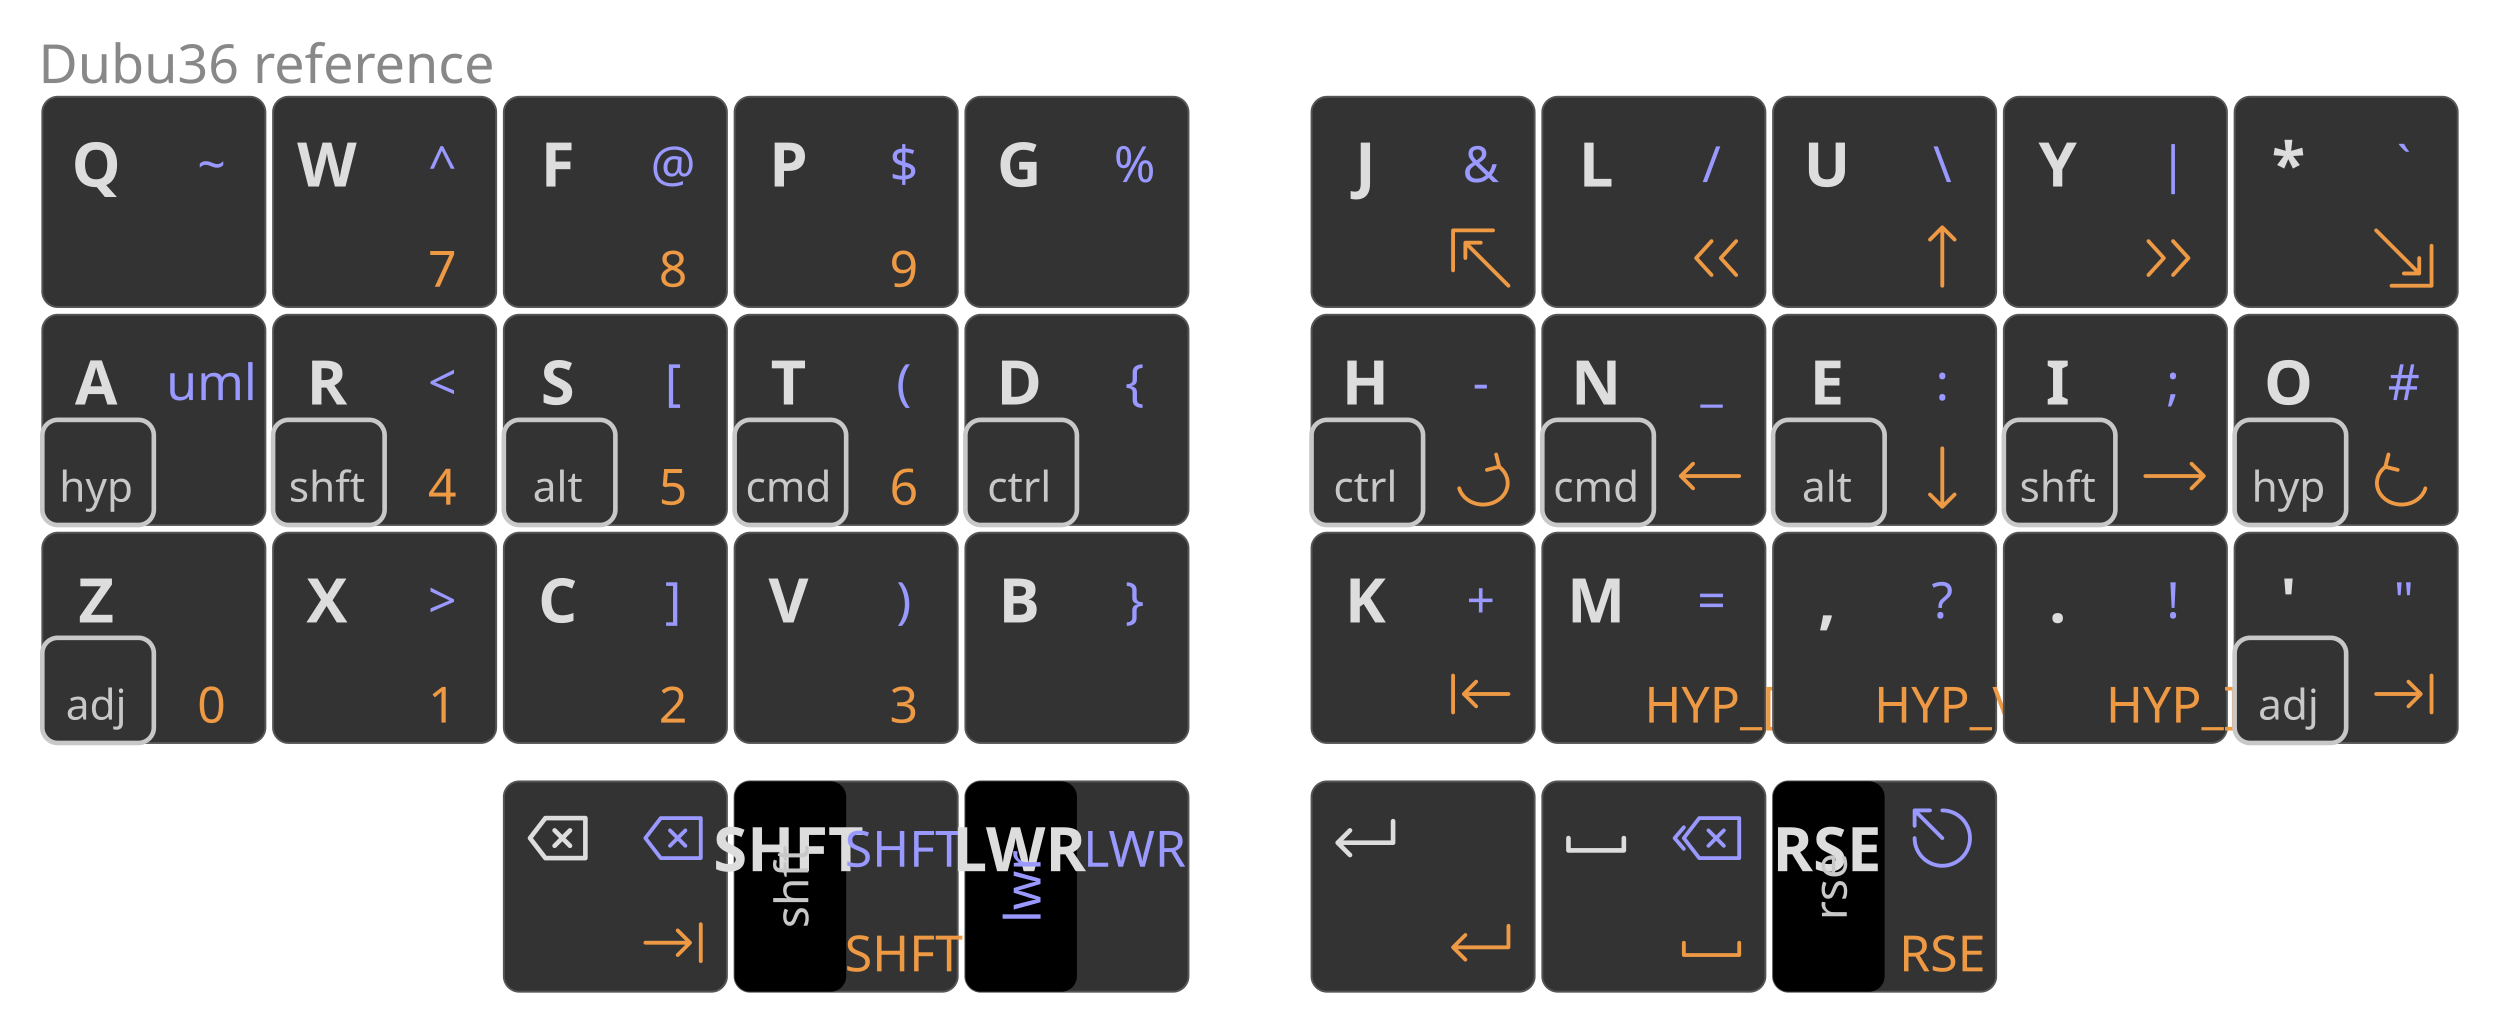
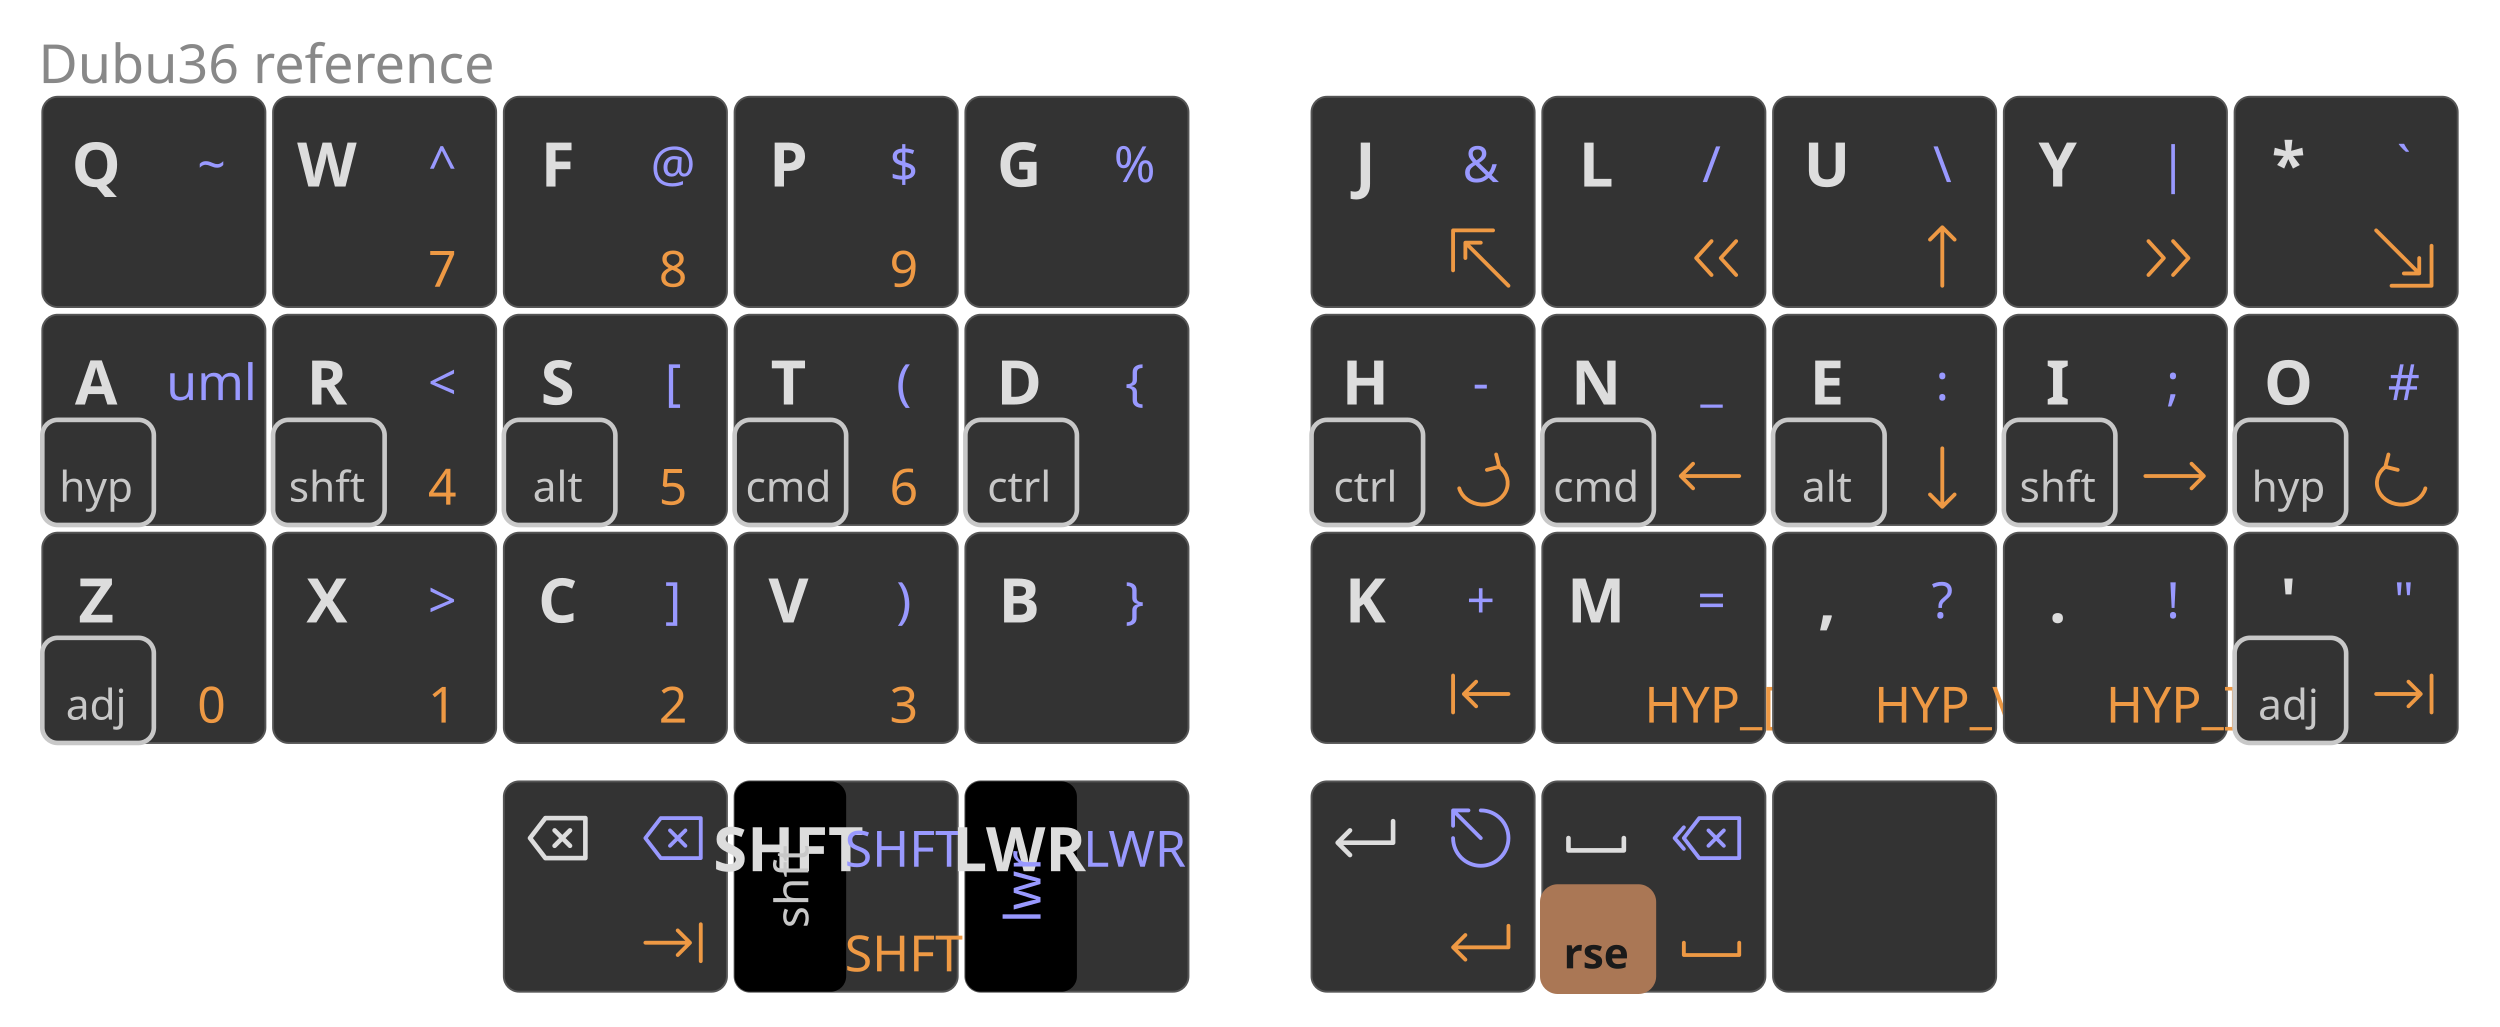
<svg xmlns="http://www.w3.org/2000/svg" class="keymap" width="650" height="267" viewBox="-10 -24 650.0 266.68">
  <style>svg.keymap { background: #1e1e2e; font-family: sans-serif; }
    rect.keycap { fill: #333333; stroke: #555555; stroke-width: 0.5px; }
    text { fill: #c8c8c8; text-anchor: middle; dominant-baseline: central; }
    text.base { font-size: 16px; font-weight: 600; fill: #dddddd; }
    text.hold { font-size: 11px; }
    text.sym { font-size: 13px; fill: #9999ff; }
    text.num { font-size: 13px; fill: #ee9944; }
    text.oneshot { font-size: 12px; font-weight: 600; }
    use.glyph { fill: none; stroke: #c8c8c8; stroke-width: 2.5px;
                stroke-linecap: round; stroke-linejoin: round; }
    use.glyph.base { stroke: #dddddd; stroke-width: 3px; }
    use.glyph.sym { stroke: #9999ff; }
    use.glyph.num { stroke: #ee9944; }
    rect.hold-box { stroke-width: 1.2px; }
    rect.hold-box.tap-preferred.mod { fill: none; stroke: #c8c8c8; }
    rect.hold-box.tap-preferred.sym { fill: none; stroke: #9999ff; }
    rect.hold-box.tap-preferred.nav { fill: none; stroke: #ee9944; }
    rect.hold-box.hold-preferred.mod { fill: #666666; stroke: #666666; }
    rect.hold-box.hold-preferred.sym { fill: #6666bb; stroke: #6666bb; }
    rect.hold-box.hold-preferred.nav { fill: #aa7755; stroke: #aa7755; }
    rect.hold-box.oneshot.mod { fill: #666666; stroke: #666666; }
    rect.hold-box.oneshot.sym { fill: #6666bb; stroke: #6666bb; }
    rect.hold-box.oneshot.nav { fill: #aa7755; stroke: #aa7755; }
    text.hold.hold-preferred.mod, text.oneshot.mod { fill: #eeeeee; font-weight: 700; }
    text.hold.hold-preferred.sym, text.oneshot.sym,
    text.hold.hold-preferred.nav, text.oneshot.nav { fill: #1a1a1a; font-weight: 700; }
    text.hold.tap-preferred { fill: #c8c8c8; }
    text.title { font-size: 14px; fill: #888888; text-anchor: start; }</style>
  <defs>
    <path id="glyph_backspace" class="symbol" transform="scale(0.4) translate(-24,-30)" d="M22,19l10,10 M22,29l10-10 M6,24l10,13h26v-26h-26z" />
    <path id="glyph_delete-word" class="symbol" transform="scale(0.4) translate(-24,-30)" d="M22,19l10,10 M22,29l10-10 M6,24l10,13h26v-26h-26z M6,17l-6,7,6,7" />
    <path id="glyph_return" class="symbol" transform="scale(0.4) translate(-24,-30)" d="M42,13V27H6 m8-8l-8,8l8,8" />
    <path id="glyph_space" class="symbol" transform="scale(0.4) translate(-24,-30)" d="M42,24V32H6V24" />
    <path id="glyph_escape" class="symbol" transform="scale(0.4) translate(-24,-30)" d="M24,24l-18-18 m0,10v-10h10 M24,6A18,18,0,1,1,6,24" />
    <path id="glyph_up" class="symbol" transform="scale(0.4) translate(-24,-30)" d="M24,42v-36 m-8,6l8-8l8,8" />
    <path id="glyph_down" class="symbol" transform="scale(0.4) translate(-24,-30)" d="M24,6v36 m-8,-6l8,8l8-8" />
    <path id="glyph_left" class="symbol" transform="scale(0.4) translate(-24,-30)" d="M42,24h-36 m6-8l-8,8l8,8" />
    <path id="glyph_right" class="symbol" transform="scale(0.4) translate(-24,-30)" d="M6,24h36 m-6-8l8,8l-8,8" />
    <path id="glyph_tab" class="symbol" transform="scale(0.4) translate(-24,-30)" d="M6,24h27 m-6-8l8,8l-8,8 M42,12V36" />
    <path id="glyph_btab" class="symbol" transform="scale(0.4) translate(-24,-30)" d="M42,24h-27 m6-8l-8,8l8,8 M6,12V36" />
    <path id="glyph_home" class="symbol" transform="scale(0.4) translate(-24,-30)" d="M42,42l-28-28 m0,10v-10h10 m8-8h-26v26" />
    <path id="glyph_end" class="symbol" transform="scale(0.4) translate(-24,-30)" d="M6,6l28,28 m0-10v10h-10 m-8,8h26v-26" />
    <path id="glyph_word-right" class="symbol" transform="scale(0.4) translate(-24,-30)" d="M8,13l10,11-10,11 M24,13l10,11-10,11" />
    <path id="glyph_word-left" class="symbol" transform="scale(0.4) translate(-24,-30)" d="M40,13l-10,11,10,11 M24,13l-10,11,10,11" />
    <path id="glyph_hist-fwd" class="symbol" transform="scale(0.4) translate(-24,-30)" d="M10,32A16,14,0,1,0,36,18 m-2,-8l2,8l-8,2" />
    <path id="glyph_hist-back" class="symbol" transform="scale(0.4) translate(-24,-30)" d="M38,32A16,14,0,1,1,12,18 m2,-8l-2,8l8,2" />
  </defs>
  <text class="title" x="0" y="-8">Dubu36 reference</text>
  <g transform="translate(0.00,0.00)">
    <rect class="keycap" x="1.0" y="1.0" width="58.0" height="54.67" rx="4.0" ry="4.0" />
    <text class="base" x="15.0" y="18.134">Q</text>
    <text class="sym" x="45.0" y="18.134">~</text>
  </g>
  <g transform="translate(60.00,0.00)">
    <rect class="keycap" x="1.0" y="1.0" width="58.0" height="54.67" rx="4.0" ry="4.0" />
    <text class="base" x="15.0" y="18.134">W</text>
    <text class="sym" x="45.0" y="18.134">^</text>
    <text class="num" x="45.0" y="45.336">7</text>
  </g>
  <g transform="translate(120.00,0.00)">
    <rect class="keycap" x="1.0" y="1.0" width="58.0" height="54.67" rx="4.0" ry="4.0" />
    <text class="base" x="15.0" y="18.134">F</text>
    <text class="sym" x="45.0" y="18.134">@</text>
    <text class="num" x="45.0" y="45.336">8</text>
  </g>
  <g transform="translate(180.00,0.00)">
    <rect class="keycap" x="1.0" y="1.0" width="58.0" height="54.67" rx="4.0" ry="4.0" />
    <text class="base" x="15.0" y="18.134">P</text>
    <text class="sym" x="45.0" y="18.134">$</text>
    <text class="num" x="45.0" y="45.336">9</text>
  </g>
  <g transform="translate(240.00,0.00)">
    <rect class="keycap" x="1.0" y="1.0" width="58.0" height="54.67" rx="4.0" ry="4.0" />
    <text class="base" x="15.0" y="18.134">G</text>
    <text class="sym" x="45.0" y="18.134">%</text>
  </g>
  <g transform="translate(330.00,0.00)">
    <rect class="keycap" x="1.0" y="1.0" width="58.0" height="54.67" rx="4.0" ry="4.0" />
    <text class="base" x="15.0" y="18.134">J</text>
    <text class="sym" x="45.0" y="18.134">&amp;</text>
    <use class="glyph num" href="#glyph_home" x="45.0" y="45.336" />
  </g>
  <g transform="translate(390.00,0.00)">
    <rect class="keycap" x="1.0" y="1.0" width="58.0" height="54.67" rx="4.0" ry="4.0" />
    <text class="base" x="15.0" y="18.134">L</text>
    <text class="sym" x="45.0" y="18.134">/</text>
    <use class="glyph num" href="#glyph_word-left" x="45.0" y="45.336" />
  </g>
  <g transform="translate(450.00,0.00)">
    <rect class="keycap" x="1.0" y="1.0" width="58.0" height="54.67" rx="4.0" ry="4.0" />
    <text class="base" x="15.0" y="18.134">U</text>
    <text class="sym" x="45.0" y="18.134">\</text>
    <use class="glyph num" href="#glyph_up" x="45.0" y="45.336" />
  </g>
  <g transform="translate(510.00,0.00)">
    <rect class="keycap" x="1.0" y="1.0" width="58.0" height="54.67" rx="4.0" ry="4.0" />
    <text class="base" x="15.0" y="18.134">Y</text>
    <text class="sym" x="45.0" y="18.134">|</text>
    <use class="glyph num" href="#glyph_word-right" x="45.0" y="45.336" />
  </g>
  <g transform="translate(570.00,0.00)">
    <rect class="keycap" x="1.0" y="1.0" width="58.0" height="54.67" rx="4.0" ry="4.0" />
    <text class="base" x="15.0" y="18.134">*</text>
    <text class="sym" x="45.0" y="18.134">`</text>
    <use class="glyph num" href="#glyph_end" x="45.0" y="45.336" />
  </g>
  <g transform="translate(0.00,56.67)">
    <rect class="keycap" x="1.0" y="1.0" width="58.0" height="54.67" rx="4.0" ry="4.0" />
    <rect class="hold-box tap-preferred mod" x="1.0" y="28.335" width="29.0" height="27.335" rx="4.0" ry="4.0" />
    <text class="base" x="15.0" y="18.134">A</text>
    <text class="hold tap-preferred mod" x="15.0" y="45.336">hyp</text>
    <text class="sym" x="45.0" y="18.134">uml</text>
  </g>
  <g transform="translate(60.00,56.67)">
    <rect class="keycap" x="1.0" y="1.0" width="58.0" height="54.67" rx="4.0" ry="4.0" />
    <rect class="hold-box tap-preferred mod" x="1.0" y="28.335" width="29.0" height="27.335" rx="4.0" ry="4.0" />
    <text class="base" x="15.0" y="18.134">R</text>
    <text class="hold tap-preferred mod" x="15.0" y="45.336">shft</text>
    <text class="sym" x="45.0" y="18.134">&lt;</text>
    <text class="num" x="45.0" y="45.336">4</text>
  </g>
  <g transform="translate(120.00,56.67)">
    <rect class="keycap" x="1.0" y="1.0" width="58.0" height="54.67" rx="4.0" ry="4.0" />
    <rect class="hold-box tap-preferred mod" x="1.0" y="28.335" width="29.0" height="27.335" rx="4.0" ry="4.0" />
    <text class="base" x="15.0" y="18.134">S</text>
    <text class="hold tap-preferred mod" x="15.0" y="45.336">alt</text>
    <text class="sym" x="45.0" y="18.134">[</text>
    <text class="num" x="45.0" y="45.336">5</text>
  </g>
  <g transform="translate(180.00,56.67)">
    <rect class="keycap" x="1.0" y="1.0" width="58.0" height="54.67" rx="4.0" ry="4.0" />
    <rect class="hold-box tap-preferred mod" x="1.0" y="28.335" width="29.0" height="27.335" rx="4.0" ry="4.0" />
    <text class="base" x="15.0" y="18.134">T</text>
    <text class="hold tap-preferred mod" x="15.0" y="45.336">cmd</text>
    <text class="sym" x="45.0" y="18.134">(</text>
    <text class="num" x="45.0" y="45.336">6</text>
  </g>
  <g transform="translate(240.00,56.67)">
    <rect class="keycap" x="1.0" y="1.0" width="58.0" height="54.67" rx="4.0" ry="4.0" />
    <rect class="hold-box tap-preferred mod" x="1.0" y="28.335" width="29.0" height="27.335" rx="4.0" ry="4.0" />
    <text class="base" x="15.0" y="18.134">D</text>
    <text class="hold tap-preferred mod" x="15.0" y="45.336">ctrl</text>
    <text class="sym" x="45.0" y="18.134">{</text>
  </g>
  <g transform="translate(330.00,56.67)">
    <rect class="keycap" x="1.0" y="1.0" width="58.0" height="54.67" rx="4.0" ry="4.0" />
    <rect class="hold-box tap-preferred mod" x="1.0" y="28.335" width="29.0" height="27.335" rx="4.0" ry="4.0" />
    <text class="base" x="15.0" y="18.134">H</text>
    <text class="hold tap-preferred mod" x="15.0" y="45.336">ctrl</text>
    <text class="sym" x="45.0" y="18.134">-</text>
    <use class="glyph num" href="#glyph_hist-fwd" x="45.0" y="45.336" />
  </g>
  <g transform="translate(390.00,56.67)">
    <rect class="keycap" x="1.0" y="1.0" width="58.0" height="54.67" rx="4.0" ry="4.0" />
    <rect class="hold-box tap-preferred mod" x="1.0" y="28.335" width="29.0" height="27.335" rx="4.0" ry="4.0" />
    <text class="base" x="15.0" y="18.134">N</text>
    <text class="hold tap-preferred mod" x="15.0" y="45.336">cmd</text>
    <text class="sym" x="45.0" y="18.134">_</text>
    <use class="glyph num" href="#glyph_left" x="45.0" y="45.336" />
  </g>
  <g transform="translate(450.00,56.67)">
    <rect class="keycap" x="1.0" y="1.0" width="58.0" height="54.67" rx="4.0" ry="4.0" />
    <rect class="hold-box tap-preferred mod" x="1.0" y="28.335" width="29.0" height="27.335" rx="4.0" ry="4.0" />
    <text class="base" x="15.0" y="18.134">E</text>
    <text class="hold tap-preferred mod" x="15.0" y="45.336">alt</text>
    <text class="sym" x="45.0" y="18.134">:</text>
    <use class="glyph num" href="#glyph_down" x="45.0" y="45.336" />
  </g>
  <g transform="translate(510.00,56.67)">
    <rect class="keycap" x="1.0" y="1.0" width="58.0" height="54.67" rx="4.0" ry="4.0" />
    <rect class="hold-box tap-preferred mod" x="1.0" y="28.335" width="29.0" height="27.335" rx="4.0" ry="4.0" />
    <text class="base" x="15.0" y="18.134">I</text>
    <text class="hold tap-preferred mod" x="15.0" y="45.336">shft</text>
    <text class="sym" x="45.0" y="18.134">;</text>
    <use class="glyph num" href="#glyph_right" x="45.0" y="45.336" />
  </g>
  <g transform="translate(570.00,56.67)">
    <rect class="keycap" x="1.0" y="1.0" width="58.0" height="54.67" rx="4.0" ry="4.0" />
    <rect class="hold-box tap-preferred mod" x="1.0" y="28.335" width="29.0" height="27.335" rx="4.0" ry="4.0" />
    <text class="base" x="15.0" y="18.134">O</text>
    <text class="hold tap-preferred mod" x="15.0" y="45.336">hyp</text>
    <text class="sym" x="45.0" y="18.134">#</text>
    <use class="glyph num" href="#glyph_hist-back" x="45.0" y="45.336" />
  </g>
  <g transform="translate(0.00,113.34)">
    <rect class="keycap" x="1.0" y="1.0" width="58.0" height="54.67" rx="4.0" ry="4.0" />
    <rect class="hold-box tap-preferred mod" x="1.0" y="28.335" width="29.0" height="27.335" rx="4.0" ry="4.0" />
    <text class="base" x="15.0" y="18.134">Z</text>
    <text class="hold tap-preferred mod" x="15.0" y="45.336">adj</text>
    <text class="num" x="45.0" y="45.336">0</text>
  </g>
  <g transform="translate(60.00,113.34)">
    <rect class="keycap" x="1.0" y="1.0" width="58.0" height="54.67" rx="4.0" ry="4.0" />
    <text class="base" x="15.0" y="18.134">X</text>
    <text class="sym" x="45.0" y="18.134">&gt;</text>
    <text class="num" x="45.0" y="45.336">1</text>
  </g>
  <g transform="translate(120.00,113.34)">
    <rect class="keycap" x="1.0" y="1.0" width="58.0" height="54.67" rx="4.0" ry="4.0" />
    <text class="base" x="15.0" y="18.134">C</text>
    <text class="sym" x="45.0" y="18.134">]</text>
    <text class="num" x="45.0" y="45.336">2</text>
  </g>
  <g transform="translate(180.00,113.34)">
    <rect class="keycap" x="1.0" y="1.0" width="58.0" height="54.67" rx="4.0" ry="4.0" />
    <text class="base" x="15.0" y="18.134">V</text>
    <text class="sym" x="45.0" y="18.134">)</text>
    <text class="num" x="45.0" y="45.336">3</text>
  </g>
  <g transform="translate(240.00,113.34)">
    <rect class="keycap" x="1.0" y="1.0" width="58.0" height="54.67" rx="4.0" ry="4.0" />
    <text class="base" x="15.0" y="18.134">B</text>
    <text class="sym" x="45.0" y="18.134">}</text>
  </g>
  <g transform="translate(330.00,113.34)">
    <rect class="keycap" x="1.0" y="1.0" width="58.0" height="54.67" rx="4.0" ry="4.0" />
    <text class="base" x="15.0" y="18.134">K</text>
    <text class="sym" x="45.0" y="18.134">+</text>
    <use class="glyph num" href="#glyph_btab" x="45.0" y="45.336" />
  </g>
  <g transform="translate(390.00,113.34)">
    <rect class="keycap" x="1.0" y="1.0" width="58.0" height="54.67" rx="4.0" ry="4.0" />
    <text class="base" x="15.0" y="18.134">M</text>
    <text class="sym" x="45.0" y="18.134">=</text>
    <text class="num" x="45.0" y="45.336">HYP_[</text>
  </g>
  <g transform="translate(450.00,113.34)">
    <rect class="keycap" x="1.0" y="1.0" width="58.0" height="54.67" rx="4.0" ry="4.0" />
    <text class="base" x="15.0" y="18.134">,</text>
    <text class="sym" x="45.0" y="18.134">?</text>
    <text class="num" x="45.0" y="45.336">HYP_\</text>
  </g>
  <g transform="translate(510.00,113.34)">
    <rect class="keycap" x="1.0" y="1.0" width="58.0" height="54.67" rx="4.0" ry="4.0" />
    <text class="base" x="15.0" y="18.134">.</text>
    <text class="sym" x="45.0" y="18.134">!</text>
    <text class="num" x="45.0" y="45.336">HYP_]</text>
  </g>
  <g transform="translate(570.00,113.34)">
    <rect class="keycap" x="1.0" y="1.0" width="58.0" height="54.67" rx="4.0" ry="4.0" />
    <rect class="hold-box tap-preferred mod" x="1.0" y="28.335" width="29.0" height="27.335" rx="4.0" ry="4.0" />
    <text class="base" x="15.0" y="18.134">'</text>
    <text class="hold tap-preferred mod" x="15.0" y="45.336">adj</text>
    <text class="sym" x="45.0" y="18.134">"</text>
    <use class="glyph num" href="#glyph_tab" x="45.0" y="45.336" />
  </g>
  <g transform="translate(120.00,178.01)">
    <rect class="keycap" x="1.0" y="1.0" width="58.0" height="54.67" rx="4.0" ry="4.0" />
    <use class="glyph base" href="#glyph_backspace" x="15.0" y="18.134" />
    <use class="glyph sym" href="#glyph_backspace" x="45.0" y="18.134" />
    <use class="glyph num" href="#glyph_tab" x="45.0" y="45.336" />
  </g>
  <g transform="translate(180.00,178.01)">
    <rect class="keycap" x="1.0" y="1.0" width="58.0" height="54.67" rx="4.0" ry="4.0" />
    <rect class="hold-box sticky mod" x="1.0" y="1.0" width="29.0" height="54.67" rx="4.0" ry="4.0" />
    <text class="base" x="15.0" y="18.134">SHFT</text>
    <text class="sticky mod" transform="translate(15.5,28.335) rotate(-90)">shft</text>
    <text class="sym" x="45.0" y="18.134">SHFT</text>
    <text class="num" x="45.0" y="45.336">SHFT</text>
  </g>
  <g transform="translate(240.00,178.01)">
    <rect class="keycap" x="1.0" y="1.0" width="58.0" height="54.67" rx="4.0" ry="4.0" />
    <rect class="hold-box sticky sym" x="1.0" y="1.0" width="29.0" height="54.67" rx="4.0" ry="4.0" />
    <text class="base" x="15.0" y="18.134">LWR</text>
    <text class="sticky sym" transform="translate(15.5,28.335) rotate(-90)">lwr</text>
    <text class="sym" x="45.0" y="18.134">LWR</text>
  </g>
  <g transform="translate(330.00,178.01)">
    <rect class="keycap" x="1.0" y="1.0" width="58.0" height="54.67" rx="4.0" ry="4.0" />
    <use class="glyph base" href="#glyph_return" x="15.0" y="18.134" />
+     <use class="glyph sym" href="#glyph_escape" x="45.0" y="18.134" />
    <use class="glyph num" href="#glyph_return" x="45.0" y="45.336" />
  </g>
  <g transform="translate(390.00,178.01)">
    <rect class="keycap" x="1.0" y="1.0" width="58.0" height="54.67" rx="4.0" ry="4.0" />
+     <rect class="hold-box hold-preferred nav" x="1.0" y="28.335" width="29.0" height="27.335" rx="4.0" ry="4.0" />
    <use class="glyph base" href="#glyph_space" x="15.0" y="18.134" />
+     <text class="hold hold-preferred nav" x="15.0" y="45.336">rse</text>
    <use class="glyph sym" href="#glyph_delete-word" x="45.0" y="18.134" />
    <use class="glyph num" href="#glyph_space" x="45.0" y="45.336" />
  </g>
  <g transform="translate(450.00,178.01)">
    <rect class="keycap" x="1.0" y="1.0" width="58.0" height="54.67" rx="4.0" ry="4.0" />
-     <rect class="hold-box sticky nav" x="1.0" y="1.0" width="29.0" height="54.67" rx="4.0" ry="4.0" />
-     <text class="base" x="15.0" y="18.134">RSE</text>
-     <text class="sticky nav" transform="translate(15.5,28.335) rotate(-90)">rse</text>
-     <use class="glyph sym" href="#glyph_escape" x="45.0" y="18.134" />
-     <text class="num" x="45.0" y="45.336">RSE</text>
  </g>
</svg>
